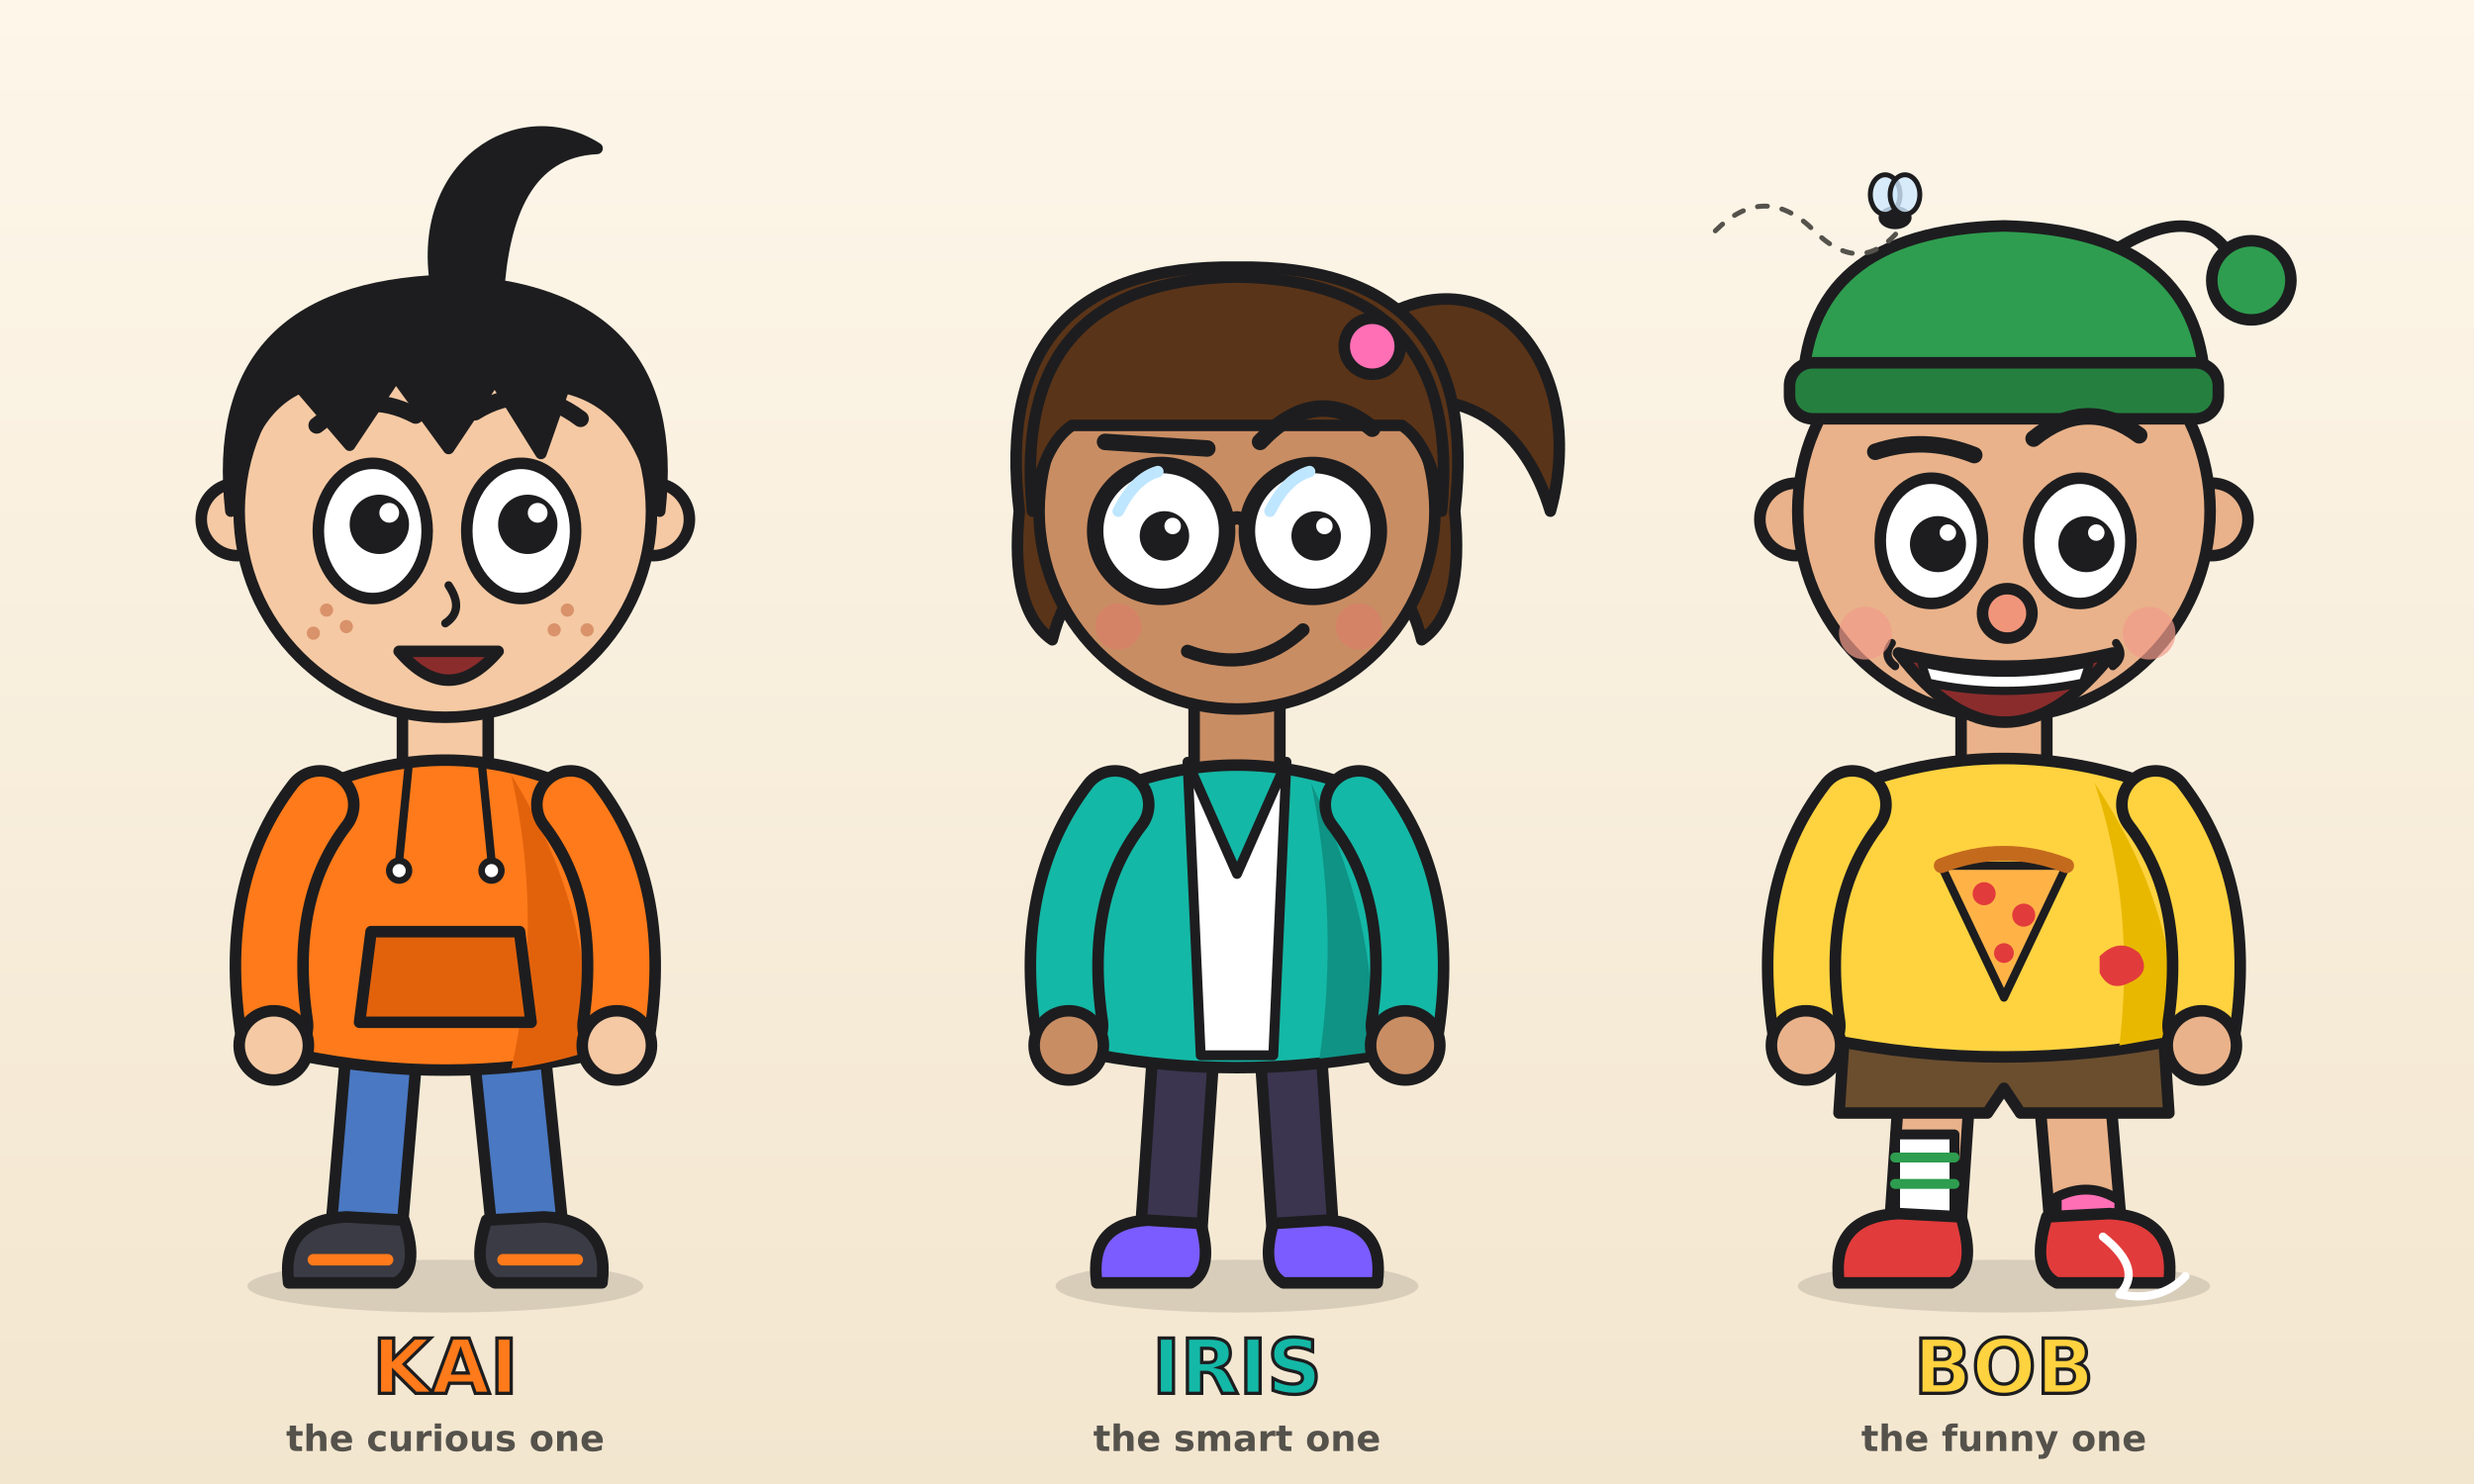
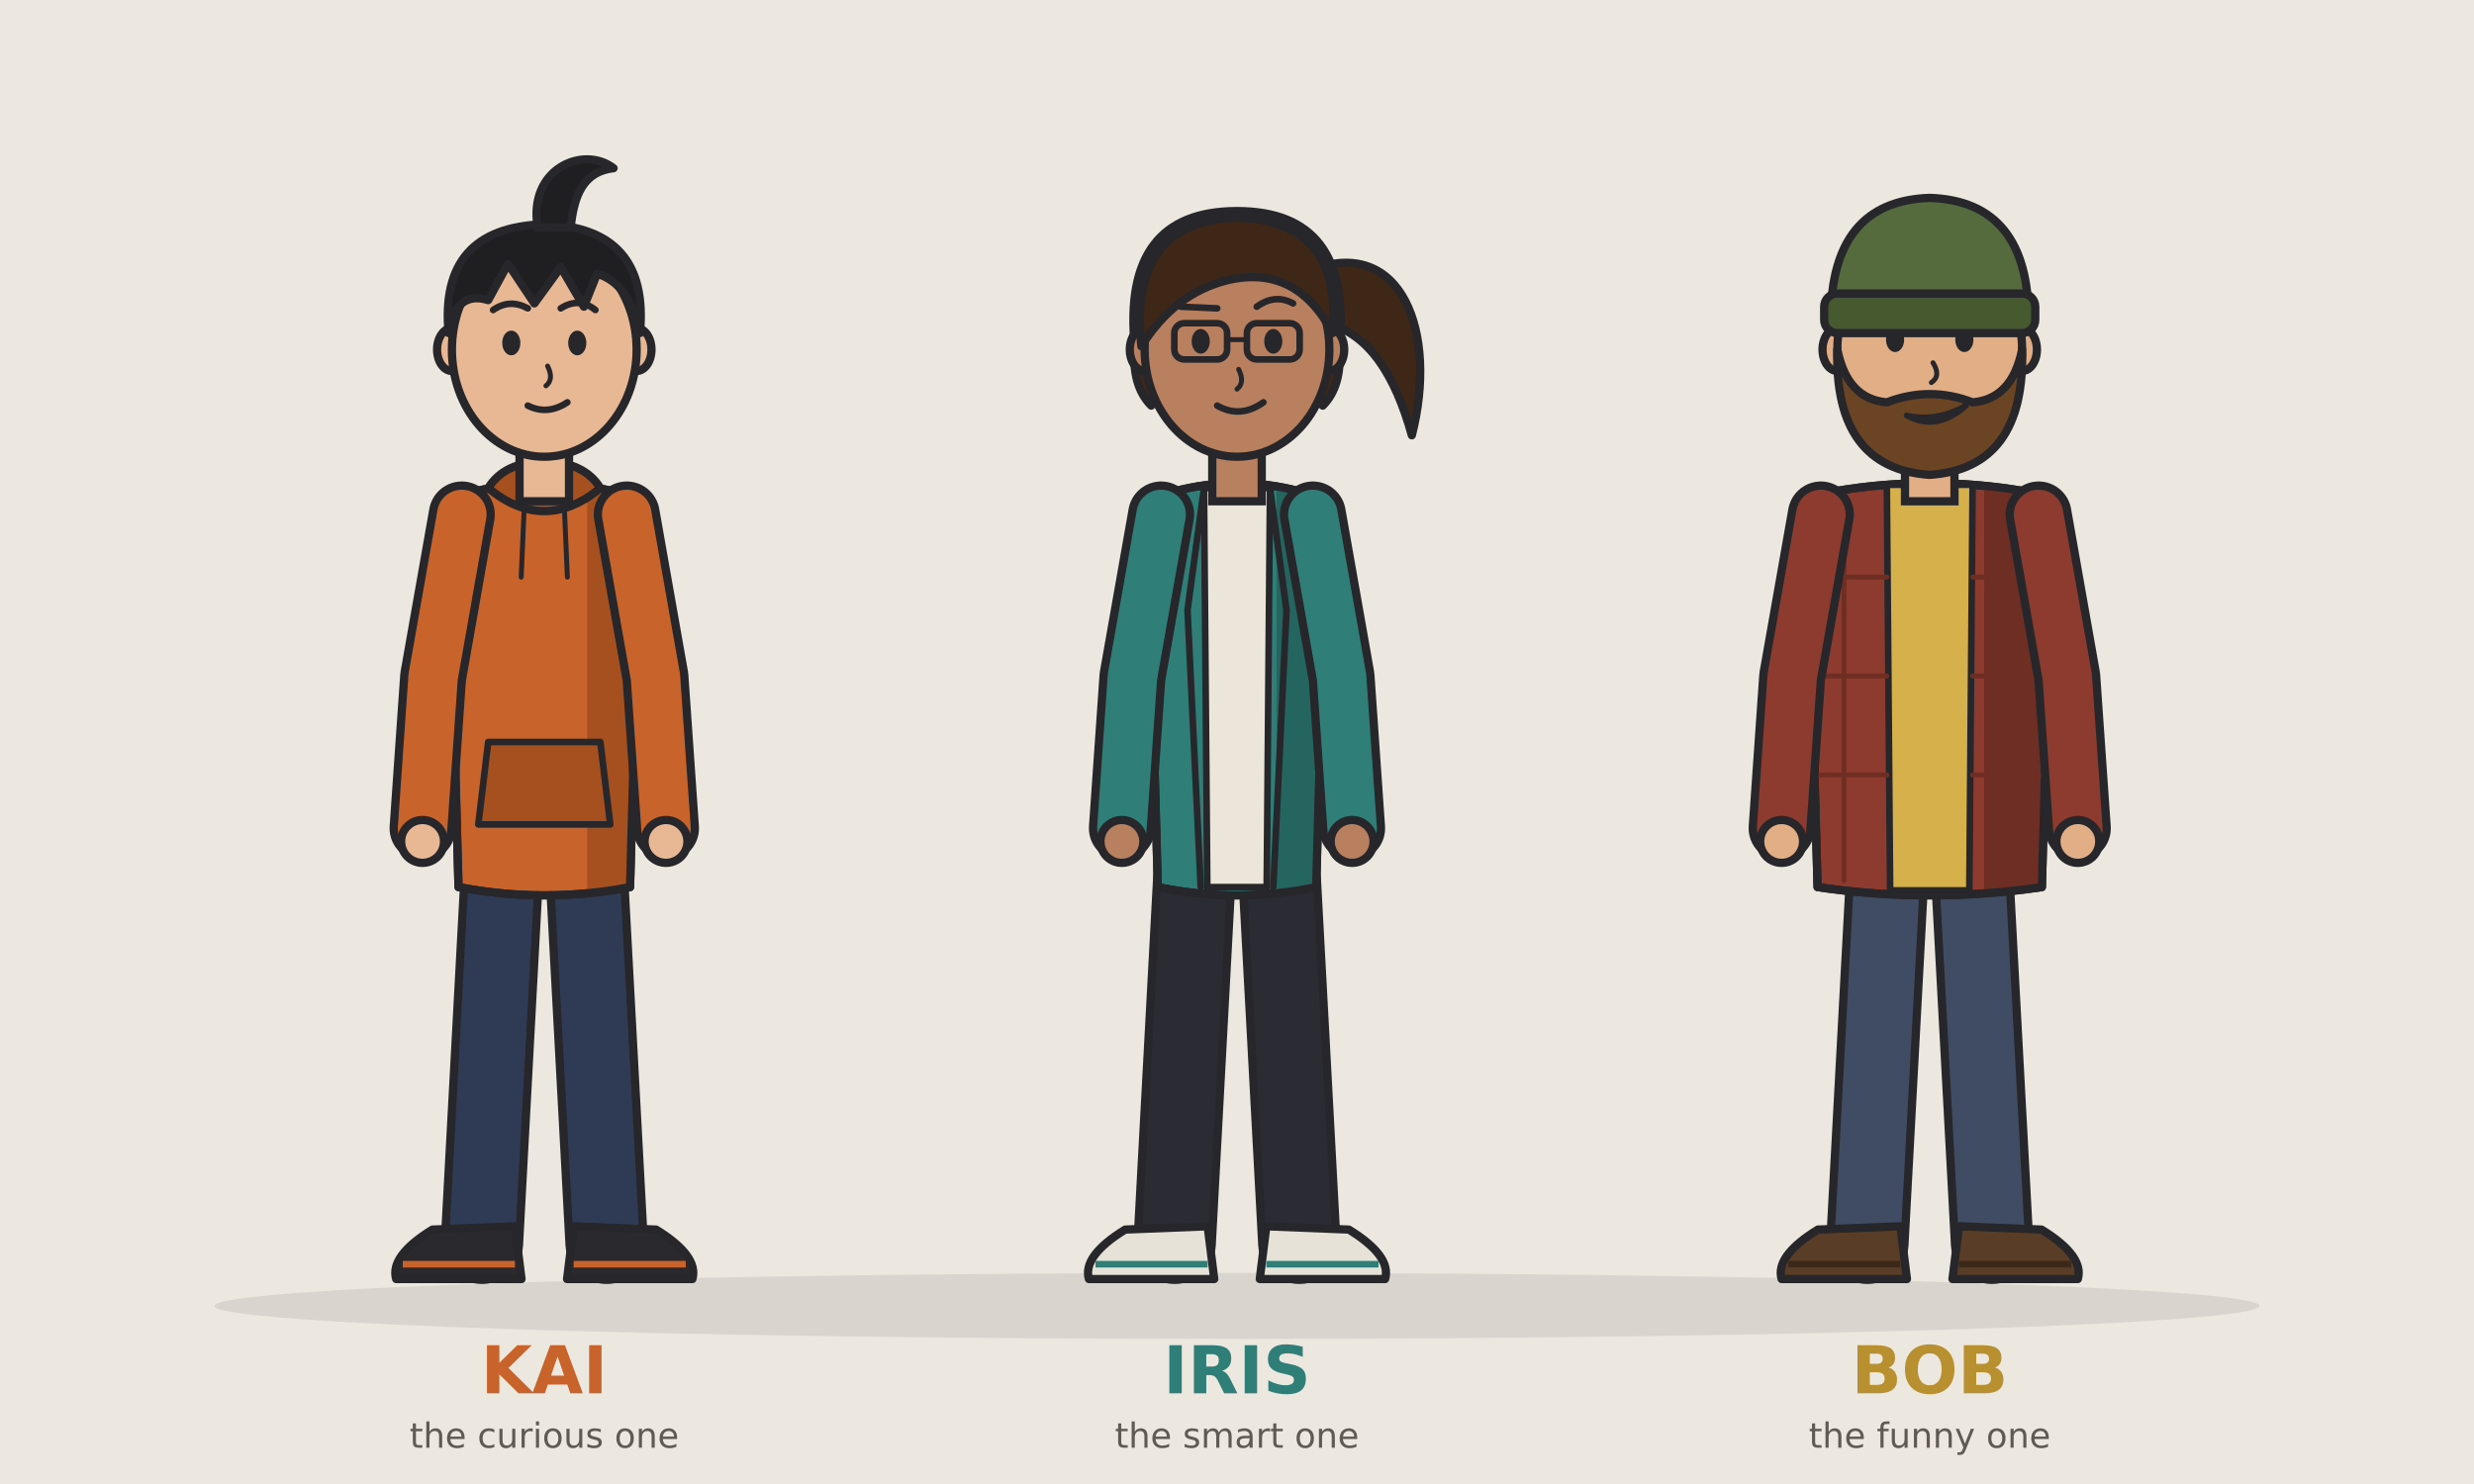
<svg xmlns="http://www.w3.org/2000/svg" viewBox="0 0 1500 900" width="1500" height="900">
-   <defs>
-     <linearGradient id="bg" x1="0" y1="0" x2="0" y2="1">
-       <stop offset="0" stop-color="#fdf6e9" />
-       <stop offset="1" stop-color="#f3e6cf" />
-     </linearGradient>
-   </defs>
-   <rect width="1500" height="900" fill="url(#bg)" />
-   <g transform="translate(270,780)" stroke="#1d1d1f" stroke-width="7" stroke-linejoin="round" stroke-linecap="round">
-     <ellipse cx="0" cy="0" rx="120" ry="16" fill="#000" opacity=".12" stroke="none" />
-     <rect x="-26" y="-380" width="52" height="80" rx="10" fill="#f5c9a3" />
-     <path d="M-38 -150 L-48 -32 M38 -150 L50 -32" fill="none" stroke-width="50" />
-     <path d="M-38 -150 L-48 -32 M38 -150 L50 -32" fill="none" stroke="#4a78c2" stroke-width="36" />
-     <path d="M-95 -2 Q-100 -40 -60 -42 L-25 -40 Q-15 -10 -30 -2 Z" fill="#3b3b45" />
-     <path d="M95 -2 Q100 -40 60 -42 L25 -40 Q15 -10 30 -2 Z" fill="#3b3b45" />
-     <path d="M-80 -16 L-35 -16 M80 -16 L35 -16" fill="none" stroke="#ff7a1a" stroke-width="7" />
-     <path d="M-82 -300 Q-104 -210 -88 -140 Q0 -122 88 -140 Q104 -210 82 -300 Q0 -338 -82 -300 Z" fill="#ff7a1a" />
-     <path d="M40 -310 Q90 -230 86 -142 Q60 -134 40 -132 Q60 -220 40 -310 Z" fill="#e2620c" stroke="none" />
-     <path d="M-45 -215 L45 -215 L52 -160 L-52 -160 Z" fill="#e2620c" />
-     <path d="M-22 -318 L-28 -258 M22 -318 L28 -258" fill="none" stroke-width="5" />
-     <circle cx="-28" cy="-252" r="6" fill="#fff" stroke-width="4" />
-     <circle cx="28" cy="-252" r="6" fill="#fff" stroke-width="4" />
-     <path d="M-76 -292 Q-116 -240 -104 -158" fill="none" stroke-width="48" />
-     <path d="M-76 -292 Q-116 -240 -104 -158" fill="none" stroke="#ff7a1a" stroke-width="34" />
-     <circle cx="-104" cy="-146" r="21" fill="#f5c9a3" />
-     <path d="M76 -292 Q116 -240 104 -158" fill="none" stroke-width="48" />
-     <path d="M76 -292 Q116 -240 104 -158" fill="none" stroke="#ff7a1a" stroke-width="34" />
-     <circle cx="104" cy="-146" r="21" fill="#f5c9a3" />
-     <circle cx="-126" cy="-465" r="22" fill="#f5c9a3" />
-     <circle cx="126" cy="-465" r="22" fill="#f5c9a3" />
-     <circle cx="0" cy="-470" r="125" fill="#f5c9a3" />
-     <path d="M-130 -470 Q-145 -605 0 -610 Q145 -605 130 -470 Q118 -535 72 -545 L58 -505 L30 -550 L2 -508 L-30 -552 L-58 -510 L-88 -545 Q-122 -530 -130 -470 Z" fill="#1d1d1f" />
-     <path d="M-5 -603 C-20 -680 45 -720 92 -690 C50 -688 35 -650 32 -600 Z" fill="#1d1d1f" />
-     <ellipse cx="-44" cy="-458" rx="33" ry="41" fill="#fff" />
-     <ellipse cx="46" cy="-458" rx="33" ry="41" fill="#fff" />
-     <circle cx="-40" cy="-462" r="18" fill="#1d1d1f" stroke="none" />
-     <circle cx="50" cy="-462" r="18" fill="#1d1d1f" stroke="none" />
-     <circle cx="-34" cy="-469" r="6" fill="#fff" stroke="none" />
-     <circle cx="56" cy="-469" r="6" fill="#fff" stroke="none" />
-     <path d="M-78 -522 Q-50 -545 -18 -528 M18 -530 Q50 -550 82 -526" fill="none" stroke-width="10" />
-     <path d="M2 -425 Q12 -410 0 -402" fill="none" stroke-width="5" />
-     <path d="M-28 -385 Q2 -350 32 -385 Z" fill="#8a2c2c" />
-     <g fill="#d9926a" stroke="none">
-       <circle cx="-72" cy="-410" r="4" />
-       <circle cx="-60" cy="-400" r="4" />
-       <circle cx="-80" cy="-396" r="4" />
-       <circle cx="74" cy="-410" r="4" />
-       <circle cx="86" cy="-398" r="4" />
-       <circle cx="66" cy="-398" r="4" />
-     </g>
+   <rect width="1500" height="900" fill="#ece7df" />
+   <ellipse cx="750" cy="792" rx="620" ry="20" fill="#000" opacity=".08" />
+   <g transform="translate(330,790) scale(1.0)">
+     <path d="M-26.0 -255.0 L-37.8 -36.3" fill="none" stroke="#26262b" stroke-width="50" stroke-linecap="round" stroke-linejoin="round" />
+     <path d="M-26.0 -255.0 L-37.8 -36.3" fill="none" stroke="#2f3b55" stroke-width="40" stroke-linecap="round" stroke-linejoin="round" />
+     <path d="M-17.8 -46.3 L-67.8 -44.3 Q-93.8 -28.3 -89.8 -14.3 L-13.8 -14.3 Z" fill="#2a2a2e" stroke="#26262b" stroke-width="5" stroke-linejoin="round" />
+     <path d="M-17.8 -23.3 L-85.8 -23.3" stroke="#c8642b" stroke-width="4" />
+     <path d="M26.0 -255.0 L37.8 -36.3" fill="none" stroke="#26262b" stroke-width="50" stroke-linecap="round" stroke-linejoin="round" />
+     <path d="M26.0 -255.0 L37.8 -36.3" fill="none" stroke="#2f3b55" stroke-width="40" stroke-linecap="round" stroke-linejoin="round" />
+     <path d="M17.8 -46.3 L67.8 -44.3 Q93.8 -28.3 89.8 -14.3 L13.8 -14.3 Z" fill="#2a2a2e" stroke="#26262b" stroke-width="5" stroke-linejoin="round" />
+     <path d="M17.8 -23.3 L85.8 -23.3" stroke="#c8642b" stroke-width="4" />
+     <path d="M-42 -492 Q-58 -490 -58 -470 L-52 -252 Q0 -242 52 -252 L58 -470 Q58 -490 42 -492 Q0 -502 -42 -492 Z" fill="#c8642b" stroke="#26262b" stroke-width="5" stroke-linejoin="round" />
+     <path d="M26 -496 Q58 -490 58 -470 L52 -252 Q35 -248 26 -247 Z" fill="#a6501f" />
+     <path d="M-42 -492 Q-58 -490 -58 -470 L-52 -252 Q0 -242 52 -252 L58 -470 Q58 -490 42 -492 Q0 -502 -42 -492 Z" fill="none" stroke="#26262b" stroke-width="5" stroke-linejoin="round" />
+     <path d="M-34 -494 Q0 -466 34 -494 Q24 -510 0 -510 Q-24 -510 -34 -494 Z" fill="#a6501f" stroke="#26262b" stroke-width="5" stroke-linejoin="round" />
+     <path d="M-12 -486 L-14 -440 M12 -486 L14 -440" fill="none" stroke="#26262b" stroke-width="3" stroke-linecap="round" stroke-linejoin="round" />
+     <path d="M-34 -340 L34 -340 L40 -290 L-40 -290 Z" fill="#a6501f" stroke="#26262b" stroke-width="4" stroke-linejoin="round" />
+     <path d="M-50.0 -478.0 L-67.4 -379.5 L-73.8 -287.7" fill="none" stroke="#26262b" stroke-width="40" stroke-linecap="round" stroke-linejoin="round" />
+     <path d="M-50.0 -478.0 L-67.4 -379.5 L-73.8 -287.7" fill="none" stroke="#c8642b" stroke-width="30" stroke-linecap="round" stroke-linejoin="round" />
+     <circle cx="-73.8" cy="-279.7" r="13" fill="#e8b894" stroke="#26262b" stroke-width="5" />
+     <path d="M50.0 -478.0 L67.4 -379.5 L73.8 -287.7" fill="none" stroke="#26262b" stroke-width="40" stroke-linecap="round" stroke-linejoin="round" />
+     <path d="M50.0 -478.0 L67.4 -379.5 L73.8 -287.7" fill="none" stroke="#c8642b" stroke-width="30" stroke-linecap="round" stroke-linejoin="round" />
+     <circle cx="73.8" cy="-279.7" r="13" fill="#e8b894" stroke="#26262b" stroke-width="5" />
+     <rect x="-15" y="-522" width="30" height="36" fill="#e8b894" stroke="#26262b" stroke-width="5" />
+     <ellipse cx="-56" cy="-578" rx="9" ry="13" fill="#e8b894" stroke="#26262b" stroke-width="5" />
+     <ellipse cx="56" cy="-578" rx="9" ry="13" fill="#e8b894" stroke="#26262b" stroke-width="5" />
+     <ellipse cx="0" cy="-578" rx="56" ry="65" fill="#e8b894" stroke="#26262b" stroke-width="5" />
+     <path d="M-58 -588 Q-64 -652 0 -654 Q64 -652 58 -588 Q52 -618 32 -624 L24 -604 L10 -628 L-6 -606 L-22 -630 L-34 -608 Q-54 -614 -58 -588 Z" fill="#1f1f22" stroke="#26262b" stroke-width="5" stroke-linejoin="round" />
+     <path d="M-4 -652 C-10 -688 24 -702 42 -688 C24 -686 18 -672 16 -652 Z" fill="#1f1f22" stroke="#26262b" stroke-width="5" stroke-linejoin="round" />
+     <ellipse cx="-20" cy="-582" rx="5.5" ry="7.5" fill="#26262b" />
+     <ellipse cx="20" cy="-582" rx="5.5" ry="7.5" fill="#26262b" />
+     <path d="M-31 -602 Q-21 -609 -10 -603" fill="none" stroke="#26262b" stroke-width="4" stroke-linecap="round" stroke-linejoin="round" />
+     <path d="M10 -603 Q21 -610 31 -602" fill="none" stroke="#26262b" stroke-width="4" stroke-linecap="round" stroke-linejoin="round" />
+     <path d="M2 -568 Q6 -560 1 -556" fill="none" stroke="#26262b" stroke-width="3" stroke-linecap="round" stroke-linejoin="round" />
+     <path d="M-10 -544 Q2 -538 14 -546" fill="none" stroke="#26262b" stroke-width="4" stroke-linecap="round" stroke-linejoin="round" />
  </g>
-   <g transform="translate(750,780)" stroke="#1d1d1f" stroke-width="7" stroke-linejoin="round" stroke-linecap="round">
-     <ellipse cx="0" cy="0" rx="110" ry="16" fill="#000" opacity=".12" stroke="none" />
-     <rect x="-26" y="-380" width="52" height="80" rx="10" fill="#c98d63" />
-     <path d="M-32 -150 L-40 -32 M32 -150 L40 -32" fill="none" stroke-width="44" />
-     <path d="M-32 -150 L-40 -32 M32 -150 L40 -32" fill="none" stroke="#3b3550" stroke-width="30" />
-     <path d="M-85 -2 Q-90 -38 -54 -40 L-22 -38 Q-14 -10 -28 -2 Z" fill="#7b5cff" />
-     <path d="M85 -2 Q90 -38 54 -40 L22 -38 Q14 -10 28 -2 Z" fill="#7b5cff" />
-     <path d="M-78 -300 Q-98 -215 -84 -140 Q0 -125 84 -140 Q98 -215 78 -300 Q0 -332 -78 -300 Z" fill="#14b8a6" />
-     <path d="M-30 -318 L0 -250 L30 -318 L22 -140 L-22 -140 Z" fill="#ffffff" stroke-width="6" />
-     <path d="M45 -305 Q86 -220 82 -142 L50 -138 Q62 -220 45 -305 Z" fill="#0e9384" stroke="none" />
-     <path d="M-74 -292 Q-114 -240 -102 -158" fill="none" stroke-width="48" />
-     <path d="M-74 -292 Q-114 -240 -102 -158" fill="none" stroke="#14b8a6" stroke-width="34" />
-     <circle cx="-102" cy="-146" r="21" fill="#c98d63" />
-     <path d="M74 -292 Q114 -240 102 -158" fill="none" stroke-width="48" />
-     <path d="M74 -292 Q114 -240 102 -158" fill="none" stroke="#14b8a6" stroke-width="34" />
-     <circle cx="102" cy="-146" r="21" fill="#c98d63" />
-     <path d="M70 -575 C150 -640 215 -560 190 -470 C175 -520 140 -545 95 -535 Z" fill="#5a3418" />
-     <path d="M-132 -470 Q-150 -620 0 -618 Q150 -620 132 -470 Q138 -410 112 -392 Q100 -440 60 -440 L-60 -440 Q-100 -440 -112 -392 Q-138 -410 -132 -470 Z" fill="#5a3418" />
-     <circle cx="0" cy="-470" r="120" fill="#c98d63" />
-     <path d="M-124 -470 Q-138 -610 0 -612 Q138 -610 124 -470 Q118 -510 100 -522 L-100 -522 Q-118 -510 -124 -470 Z" fill="#5a3418" />
-     <circle cx="82" cy="-570" r="17" fill="#ff6fb5" />
-     <circle cx="-46" cy="-458" r="40" fill="#fff" stroke-width="10" />
-     <circle cx="46" cy="-458" r="40" fill="#fff" stroke-width="10" />
-     <path d="M-6 -462 Q0 -470 6 -462" fill="none" stroke-width="8" />
-     <path d="M-72 -470 Q-62 -490 -48 -494 M20 -470 Q30 -490 44 -494" fill="none" stroke="#bfe6ff" stroke-width="7" />
-     <circle cx="-44" cy="-455" r="15" fill="#1d1d1f" stroke="none" />
-     <circle cx="-39" cy="-461" r="5" fill="#fff" stroke="none" />
-     <circle cx="48" cy="-455" r="15" fill="#1d1d1f" stroke="none" />
-     <circle cx="53" cy="-461" r="5" fill="#fff" stroke="none" />
-     <path d="M-80 -512 L-18 -508" fill="none" stroke-width="10" />
-     <path d="M14 -512 Q48 -548 82 -520" fill="none" stroke-width="10" />
-     <path d="M-30 -385 Q10 -370 40 -398" fill="none" stroke-width="8" />
-     <circle cx="-72" cy="-400" r="14" fill="#e07a6a" stroke="none" opacity=".5" />
-     <circle cx="74" cy="-400" r="14" fill="#e07a6a" stroke="none" opacity=".5" />
+   <text x="330" y="845" text-anchor="middle" font-family="DejaVu Sans, Arial" font-weight="bold" font-size="40" fill="#c8642b">KAI</text>
+   <text x="330" y="878" text-anchor="middle" font-family="DejaVu Sans, Arial" font-size="21" fill="#5f5a52">the curious one</text>
+   <g transform="translate(750,790) scale(1.0)">
+     <path d="M-26.0 -255.0 L-37.8 -36.3" fill="none" stroke="#26262b" stroke-width="50" stroke-linecap="round" stroke-linejoin="round" />
+     <path d="M-26.0 -255.0 L-37.8 -36.3" fill="none" stroke="#2b2b33" stroke-width="40" stroke-linecap="round" stroke-linejoin="round" />
+     <path d="M-17.8 -46.3 L-67.8 -44.3 Q-93.8 -28.3 -89.8 -14.3 L-13.8 -14.3 Z" fill="#e7e2d8" stroke="#26262b" stroke-width="5" stroke-linejoin="round" />
+     <path d="M-17.8 -23.3 L-85.8 -23.3" stroke="#2f7f78" stroke-width="4" />
+     <path d="M26.0 -255.0 L37.8 -36.3" fill="none" stroke="#26262b" stroke-width="50" stroke-linecap="round" stroke-linejoin="round" />
+     <path d="M26.0 -255.0 L37.8 -36.3" fill="none" stroke="#2b2b33" stroke-width="40" stroke-linecap="round" stroke-linejoin="round" />
+     <path d="M17.8 -46.3 L67.8 -44.3 Q93.8 -28.3 89.8 -14.3 L13.8 -14.3 Z" fill="#e7e2d8" stroke="#26262b" stroke-width="5" stroke-linejoin="round" />
+     <path d="M17.8 -23.3 L85.8 -23.3" stroke="#2f7f78" stroke-width="4" />
+     <path d="M-38 -492 Q-54 -490 -54 -470 L-48 -252 Q0 -242 48 -252 L54 -470 Q54 -490 38 -492 Q0 -502 -38 -492 Z" fill="#2f7f78" stroke="#26262b" stroke-width="5" stroke-linejoin="round" />
+     <path d="M24 -496 Q54 -490 54 -470 L48 -252 Q32 -248 24 -247 Z" fill="#25655f" />
+     <path d="M-38 -492 Q-54 -490 -54 -470 L-48 -252 Q0 -242 48 -252 L54 -470 Q54 -490 38 -492 Q0 -502 -38 -492 Z" fill="none" stroke="#26262b" stroke-width="5" stroke-linejoin="round" />
+     <path d="M-20 -494 L20 -494 L18 -252 L-18 -252 Z" fill="#ece6da" stroke="#26262b" stroke-width="4" />
+     <path d="M-20 -494 L-30 -420 L-22 -252 M20 -494 L30 -420 L22 -252" fill="none" stroke="#26262b" stroke-width="4" stroke-linecap="round" stroke-linejoin="round" />
+     <path d="M-46.0 -478.0 L-63.4 -379.5 L-69.8 -287.7" fill="none" stroke="#26262b" stroke-width="40" stroke-linecap="round" stroke-linejoin="round" />
+     <path d="M-46.0 -478.0 L-63.4 -379.5 L-69.8 -287.7" fill="none" stroke="#2f7f78" stroke-width="30" stroke-linecap="round" stroke-linejoin="round" />
+     <circle cx="-69.8" cy="-279.7" r="13" fill="#b98060" stroke="#26262b" stroke-width="5" />
+     <path d="M46.0 -478.0 L63.4 -379.5 L69.8 -287.7" fill="none" stroke="#26262b" stroke-width="40" stroke-linecap="round" stroke-linejoin="round" />
+     <path d="M46.0 -478.0 L63.4 -379.5 L69.8 -287.7" fill="none" stroke="#2f7f78" stroke-width="30" stroke-linecap="round" stroke-linejoin="round" />
+     <circle cx="69.8" cy="-279.7" r="13" fill="#b98060" stroke="#26262b" stroke-width="5" />
+     <path d="M44 -626 C100 -648 122 -588 106 -526 C96 -562 80 -588 54 -594 Z" fill="#3e2716" stroke="#26262b" stroke-width="5" stroke-linejoin="round" />
+     <path d="M-62 -580 Q-70 -662 0 -662 Q70 -662 62 -580 Q64 -556 52 -544 Q46 -566 40 -578 L-40 -578 Q-46 -566 -52 -544 Q-64 -556 -62 -580 Z" fill="#3e2716" stroke="#26262b" stroke-width="5" stroke-linejoin="round" />
+     <rect x="-15" y="-522" width="30" height="36" fill="#b98060" stroke="#26262b" stroke-width="5" />
+     <ellipse cx="-56" cy="-578" rx="9" ry="13" fill="#b98060" stroke="#26262b" stroke-width="5" />
+     <ellipse cx="56" cy="-578" rx="9" ry="13" fill="#b98060" stroke="#26262b" stroke-width="5" />
+     <ellipse cx="0" cy="-578" rx="56" ry="65" fill="#b98060" stroke="#26262b" stroke-width="5" />
+     <path d="M-58 -580 Q-66 -656 0 -658 Q64 -656 58 -588 Q36 -630 -6 -620 Q-38 -612 -58 -580 Z" fill="#3e2716" stroke="#26262b" stroke-width="5" stroke-linejoin="round" />
+     <ellipse cx="-22" cy="-583" rx="5.5" ry="7.5" fill="#26262b" />
+     <ellipse cx="22" cy="-583" rx="5.5" ry="7.5" fill="#26262b" />
+     <rect x="-38" y="-594" width="32" height="22" rx="6" fill="none" stroke="#26262b" stroke-width="4" />
+     <rect x="6" y="-594" width="32" height="22" rx="6" fill="none" stroke="#26262b" stroke-width="4" />
+     <path d="M-6 -584 L6 -584" fill="none" stroke="#26262b" stroke-width="3" stroke-linecap="round" stroke-linejoin="round" />
+     <path d="M-34 -604 L-12 -603" fill="none" stroke="#26262b" stroke-width="4" stroke-linecap="round" stroke-linejoin="round" />
+     <path d="M12 -604 Q23 -612 34 -606" fill="none" stroke="#26262b" stroke-width="4" stroke-linecap="round" stroke-linejoin="round" />
+     <path d="M1 -566 Q5 -558 0 -554" fill="none" stroke="#26262b" stroke-width="3" stroke-linecap="round" stroke-linejoin="round" />
+     <path d="M-12 -544 Q2 -536 16 -546" fill="none" stroke="#26262b" stroke-width="4" stroke-linecap="round" stroke-linejoin="round" />
  </g>
-   <g transform="translate(1215,780)" stroke="#1d1d1f" stroke-width="7" stroke-linejoin="round" stroke-linecap="round">
-     <ellipse cx="0" cy="0" rx="125" ry="16" fill="#000" opacity=".12" stroke="none" />
-     <rect x="-26" y="-380" width="52" height="80" rx="10" fill="#e9b28a" />
-     <path d="M-40 -150 L-48 -32 M40 -150 L50 -32" fill="none" stroke-width="50" />
-     <path d="M-40 -150 L-48 -32 M40 -150 L50 -32" fill="none" stroke="#e9b28a" stroke-width="36" />
-     <path d="M-66 -92 L-30 -92 L-30 -40 L-66 -40 Z" fill="#fff" stroke-width="6" />
-     <path d="M-66 -78 L-30 -78 M-66 -62 L-30 -62" fill="none" stroke="#2e9d4f" stroke-width="6" />
-     <path d="M32 -54 Q52 -64 70 -52 L70 -40 L32 -40 Z" fill="#ff6fb5" stroke-width="6" />
-     <path d="M-96 -165 L96 -165 L100 -105 L10 -105 L0 -120 L-10 -105 L-100 -105 Z" fill="#6b4e2e" />
-     <path d="M-100 -2 Q-105 -42 -64 -44 L-26 -42 Q-16 -10 -32 -2 Z" fill="#e23b3b" />
-     <path d="M100 -2 Q105 -42 64 -44 L26 -42 Q16 -10 32 -2 Z" fill="#e23b3b" />
-     <path d="M60 -30 Q85 -10 70 5 Q95 10 110 -6" fill="none" stroke="#fff" stroke-width="5" />
-     <path d="M-100 -300 Q-128 -220 -108 -150 Q0 -128 108 -150 Q128 -220 100 -300 Q0 -340 -100 -300 Z" fill="#ffd23f" />
-     <path d="M55 -305 Q105 -230 104 -152 L70 -146 Q80 -230 55 -305 Z" fill="#e8b800" stroke="none" />
-     <path d="M-38 -255 L38 -255 L0 -175 Z" fill="#ffb347" stroke-width="5" />
-     <path d="M-38 -255 Q0 -270 38 -255" fill="none" stroke="#c46a1d" stroke-width="9" />
-     <g fill="#e23b3b" stroke="none">
-       <circle cx="-12" cy="-238" r="7" />
-       <circle cx="12" cy="-225" r="7" />
-       <circle cx="0" cy="-202" r="6" />
-     </g>
-     <path d="M58 -200 Q70 -212 82 -202 Q90 -190 76 -184 Q64 -178 58 -190 Z" fill="#e23b3b" stroke="none" />
-     <path d="M-92 -292 Q-132 -240 -120 -158" fill="none" stroke-width="48" />
-     <path d="M-92 -292 Q-132 -240 -120 -158" fill="none" stroke="#ffd23f" stroke-width="34" />
-     <circle cx="-120" cy="-146" r="21" fill="#e9b28a" />
-     <path d="M92 -292 Q132 -240 120 -158" fill="none" stroke-width="48" />
-     <path d="M92 -292 Q132 -240 120 -158" fill="none" stroke="#ffd23f" stroke-width="34" />
-     <circle cx="120" cy="-146" r="21" fill="#e9b28a" />
-     <circle cx="-126" cy="-465" r="22" fill="#e9b28a" />
-     <circle cx="126" cy="-465" r="22" fill="#e9b28a" />
-     <circle cx="0" cy="-470" r="125" fill="#e9b28a" />
-     <path d="M-122 -540 Q-122 -640 0 -643 Q122 -640 122 -540 Z" fill="#2e9d4f" />
-     <rect x="-130" y="-560" width="260" height="34" rx="14" fill="#25803f" />
-     <path d="M70 -630 Q120 -660 140 -620" fill="none" stroke-width="7" />
-     <circle cx="150" cy="-610" r="24" fill="#2e9d4f" />
-     <ellipse cx="-44" cy="-452" rx="31" ry="38" fill="#fff" />
-     <ellipse cx="46" cy="-452" rx="31" ry="38" fill="#fff" />
-     <circle cx="-40" cy="-450" r="17" fill="#1d1d1f" stroke="none" />
-     <circle cx="50" cy="-450" r="17" fill="#1d1d1f" stroke="none" />
-     <circle cx="-34" cy="-457" r="5" fill="#fff" stroke="none" />
-     <circle cx="56" cy="-457" r="5" fill="#fff" stroke="none" />
-     <path d="M-78 -506 Q-48 -516 -18 -504" fill="none" stroke-width="10" />
-     <path d="M18 -514 Q50 -540 82 -516" fill="none" stroke-width="10" />
-     <circle cx="2" cy="-408" r="15" fill="#f0957a" />
-     <path d="M-64 -384 Q0 -300 66 -384 Q0 -368 -64 -384 Z" fill="#8a2c2c" />
-     <path d="M-50 -378 Q0 -366 52 -378 L48 -366 Q0 -356 -46 -366 Z" fill="#fff" stroke-width="5" />
-     <path d="M-68 -390 Q-74 -382 -66 -376 M68 -390 Q74 -382 66 -376" fill="none" stroke-width="5" />
-     <circle cx="-84" cy="-396" r="16" fill="#f29b8a" stroke="none" opacity=".7" />
-     <circle cx="88" cy="-396" r="16" fill="#f29b8a" stroke="none" opacity=".7" />
-     <path d="M-175 -640 q30 -30 60 0 q30 30 55 -5" fill="none" stroke="#55524c" stroke-width="3" stroke-dasharray="6 9" />
-     <ellipse cx="-66" cy="-648" rx="10" ry="7" fill="#1d1d1f" stroke="none" />
-     <ellipse cx="-72" cy="-662" rx="9" ry="12" fill="#cfe8ff" fill-opacity=".8" stroke-width="3" />
-     <ellipse cx="-60" cy="-662" rx="9" ry="12" fill="#cfe8ff" fill-opacity=".8" stroke-width="3" />
+   <text x="750" y="845" text-anchor="middle" font-family="DejaVu Sans, Arial" font-weight="bold" font-size="40" fill="#2f7f78">IRIS</text>
+   <text x="750" y="878" text-anchor="middle" font-family="DejaVu Sans, Arial" font-size="21" fill="#5f5a52">the smart one</text>
+   <g transform="translate(1170,790) scale(1.0)">
+     <path d="M-26.0 -255.0 L-37.8 -36.3" fill="none" stroke="#26262b" stroke-width="50" stroke-linecap="round" stroke-linejoin="round" />
+     <path d="M-26.0 -255.0 L-37.8 -36.3" fill="none" stroke="#3f4c63" stroke-width="40" stroke-linecap="round" stroke-linejoin="round" />
+     <path d="M-17.8 -46.3 L-67.8 -44.3 Q-93.8 -28.3 -89.8 -14.3 L-13.8 -14.3 Z" fill="#5a3d26" stroke="#26262b" stroke-width="5" stroke-linejoin="round" />
+     <path d="M-17.8 -23.3 L-85.8 -23.3" stroke="#3b2818" stroke-width="4" />
+     <path d="M26.0 -255.0 L37.8 -36.3" fill="none" stroke="#26262b" stroke-width="50" stroke-linecap="round" stroke-linejoin="round" />
+     <path d="M26.0 -255.0 L37.8 -36.3" fill="none" stroke="#3f4c63" stroke-width="40" stroke-linecap="round" stroke-linejoin="round" />
+     <path d="M17.8 -46.3 L67.8 -44.3 Q93.8 -28.3 89.8 -14.3 L13.8 -14.3 Z" fill="#5a3d26" stroke="#26262b" stroke-width="5" stroke-linejoin="round" />
+     <path d="M17.8 -23.3 L85.8 -23.3" stroke="#3b2818" stroke-width="4" />
+     <path d="M-58 -492 Q-74 -490 -74 -470 L-68 -252 Q0 -242 68 -252 L74 -470 Q74 -490 58 -492 Q0 -502 -58 -492 Z" fill="#8c3b2e" stroke="#26262b" stroke-width="5" stroke-linejoin="round" />
+     <path d="M33 -496 Q74 -490 74 -470 L68 -252 Q44 -248 33 -247 Z" fill="#6f2e24" />
+     <path d="M-58 -492 Q-74 -490 -74 -470 L-68 -252 Q0 -242 68 -252 L74 -470 Q74 -490 58 -492 Q0 -502 -58 -492 Z" fill="none" stroke="#26262b" stroke-width="5" stroke-linejoin="round" />
+     <path d="M-26 -496 L26 -496 L24 -250 L-24 -250 Z" fill="#d6b04a" stroke="#26262b" stroke-width="4" />
+     <path d="M-70 -440 L-26 -440 M26 -440 L70 -440" fill="none" stroke="#6f2e24" stroke-width="3" stroke-linecap="round" stroke-linejoin="round" />
+     <path d="M-70 -380 L-26 -380 M26 -380 L70 -380" fill="none" stroke="#6f2e24" stroke-width="3" stroke-linecap="round" stroke-linejoin="round" />
+     <path d="M-70 -320 L-26 -320 M26 -320 L70 -320" fill="none" stroke="#6f2e24" stroke-width="3" stroke-linecap="round" stroke-linejoin="round" />
+     <path d="M-52 -488 L-52 -256" fill="none" stroke="#6f2e24" stroke-width="3" stroke-linecap="round" stroke-linejoin="round" />
+     <path d="M52 -488 L52 -256" fill="none" stroke="#6f2e24" stroke-width="3" stroke-linecap="round" stroke-linejoin="round" />
+     <path d="M-66.0 -478.0 L-83.4 -379.5 L-89.8 -287.7" fill="none" stroke="#26262b" stroke-width="40" stroke-linecap="round" stroke-linejoin="round" />
+     <path d="M-66.0 -478.0 L-83.4 -379.5 L-89.8 -287.7" fill="none" stroke="#8c3b2e" stroke-width="30" stroke-linecap="round" stroke-linejoin="round" />
+     <circle cx="-89.8" cy="-279.7" r="13" fill="#e2ae86" stroke="#26262b" stroke-width="5" />
+     <path d="M66.0 -478.0 L83.4 -379.5 L89.8 -287.7" fill="none" stroke="#26262b" stroke-width="40" stroke-linecap="round" stroke-linejoin="round" />
+     <path d="M66.0 -478.0 L83.4 -379.5 L89.8 -287.7" fill="none" stroke="#8c3b2e" stroke-width="30" stroke-linecap="round" stroke-linejoin="round" />
+     <circle cx="89.8" cy="-279.7" r="13" fill="#e2ae86" stroke="#26262b" stroke-width="5" />
+     <rect x="-15" y="-522" width="30" height="36" fill="#e2ae86" stroke="#26262b" stroke-width="5" />
+     <ellipse cx="-56" cy="-578" rx="9" ry="13" fill="#e2ae86" stroke="#26262b" stroke-width="5" />
+     <ellipse cx="56" cy="-578" rx="9" ry="13" fill="#e2ae86" stroke="#26262b" stroke-width="5" />
+     <ellipse cx="0" cy="-578" rx="56" ry="65" fill="#e2ae86" stroke="#26262b" stroke-width="5" />
+     <ellipse cx="-21" cy="-584" rx="5.5" ry="7.5" fill="#26262b" />
+     <ellipse cx="21" cy="-584" rx="5.5" ry="7.5" fill="#26262b" />
+     <path d="M-32 -603 L-11 -601" fill="none" stroke="#26262b" stroke-width="4" stroke-linecap="round" stroke-linejoin="round" />
+     <path d="M11 -605 Q22 -617 33 -609" fill="none" stroke="#26262b" stroke-width="4" stroke-linecap="round" stroke-linejoin="round" />
+     <path d="M2 -570 Q7 -562 1 -558" fill="none" stroke="#26262b" stroke-width="3" stroke-linecap="round" stroke-linejoin="round" />
+     <path d="M-56 -578 Q-58 -506 0 -502 Q58 -506 56 -578 Q50 -548 26 -546 Q0 -556 -26 -546 Q-50 -548 -56 -578 Z" fill="#6b4423" stroke="#26262b" stroke-width="5" stroke-linejoin="round" />
+     <path d="M-14 -538 Q4 -528 22 -544 Q4 -534 -14 -538 Z" fill="#ffffff" stroke="#26262b" stroke-width="3.5" stroke-linejoin="round" />
+     <path d="M-60 -596 Q-60 -668 0 -670 Q60 -668 60 -596 Z" fill="#556b3d" stroke="#26262b" stroke-width="5" />
+     <rect x="-64" y="-612" width="128" height="24" rx="8" fill="#46592f" stroke="#26262b" stroke-width="5" />
  </g>
-   <g font-family="DejaVu Sans, Arial, sans-serif" font-weight="bold" text-anchor="middle">
-     <text x="270" y="845" font-size="46" fill="#ff7a1a" stroke="#1d1d1f" stroke-width="2">KAI</text>
-     <text x="270" y="880" font-size="22" fill="#55524c">the curious one</text>
-     <text x="750" y="845" font-size="46" fill="#14b8a6" stroke="#1d1d1f" stroke-width="2">IRIS</text>
-     <text x="750" y="880" font-size="22" fill="#55524c">the smart one</text>
-     <text x="1215" y="845" font-size="46" fill="#ffd23f" stroke="#1d1d1f" stroke-width="2">BOB</text>
-     <text x="1215" y="880" font-size="22" fill="#55524c">the funny one</text>
-   </g>
+   <text x="1170" y="845" text-anchor="middle" font-family="DejaVu Sans, Arial" font-weight="bold" font-size="40" fill="#b8902f">BOB</text>
+   <text x="1170" y="878" text-anchor="middle" font-family="DejaVu Sans, Arial" font-size="21" fill="#5f5a52">the funny one</text>
</svg>
